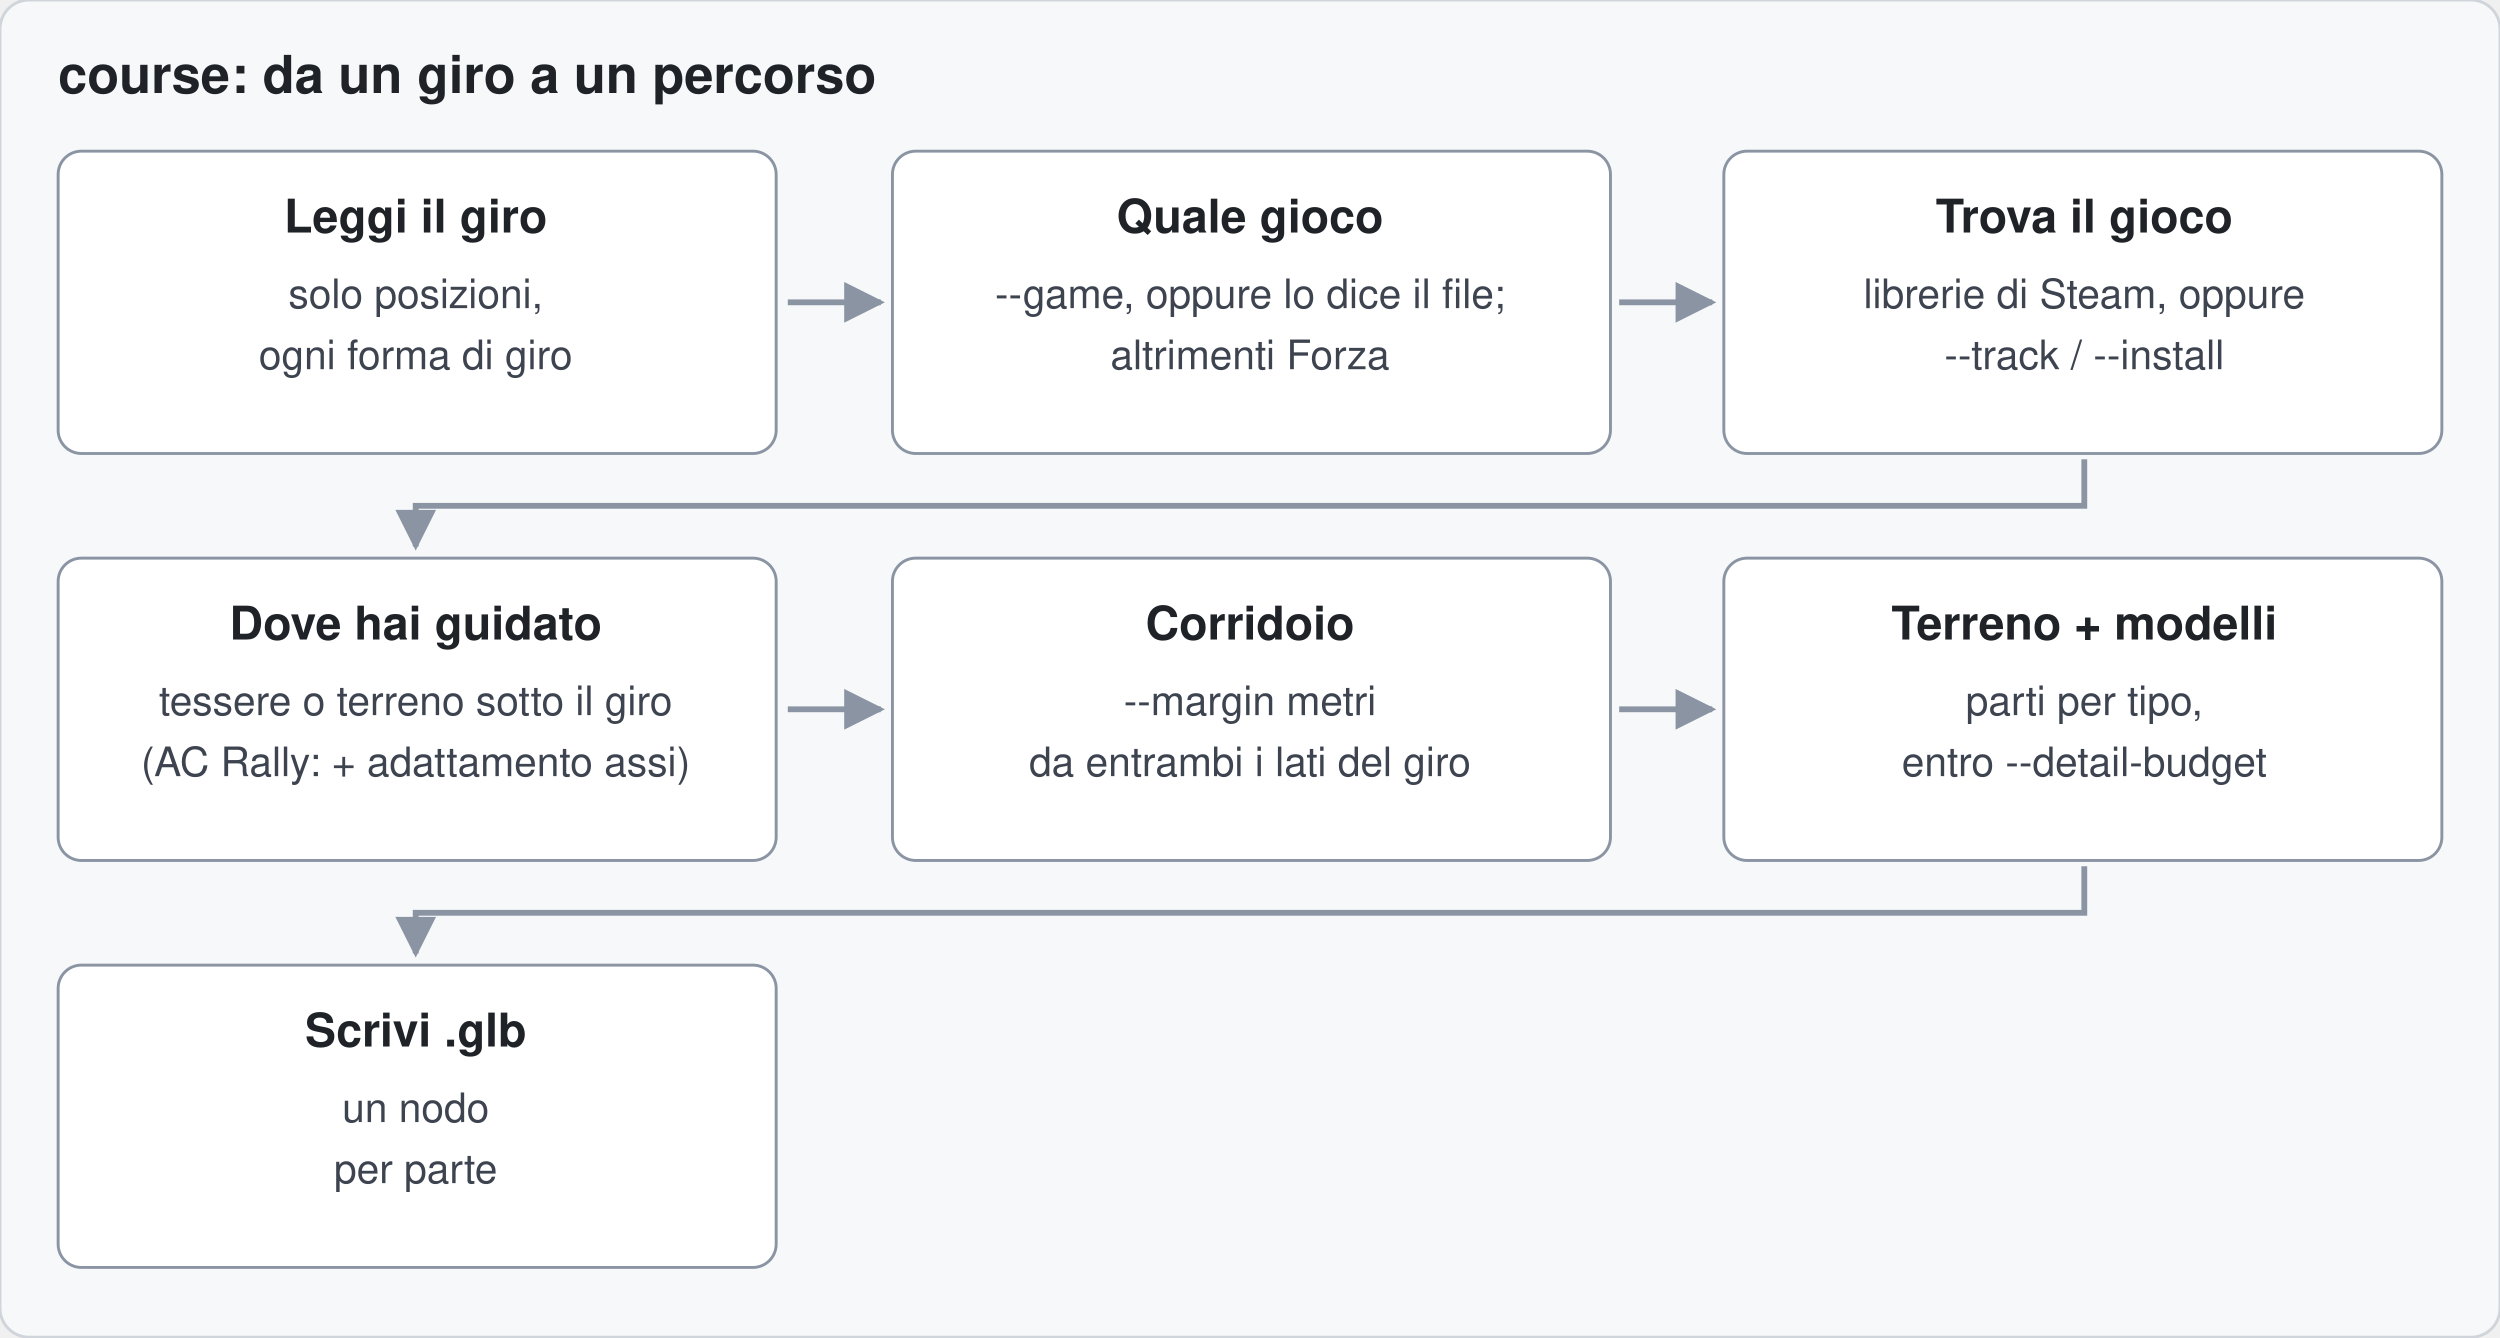
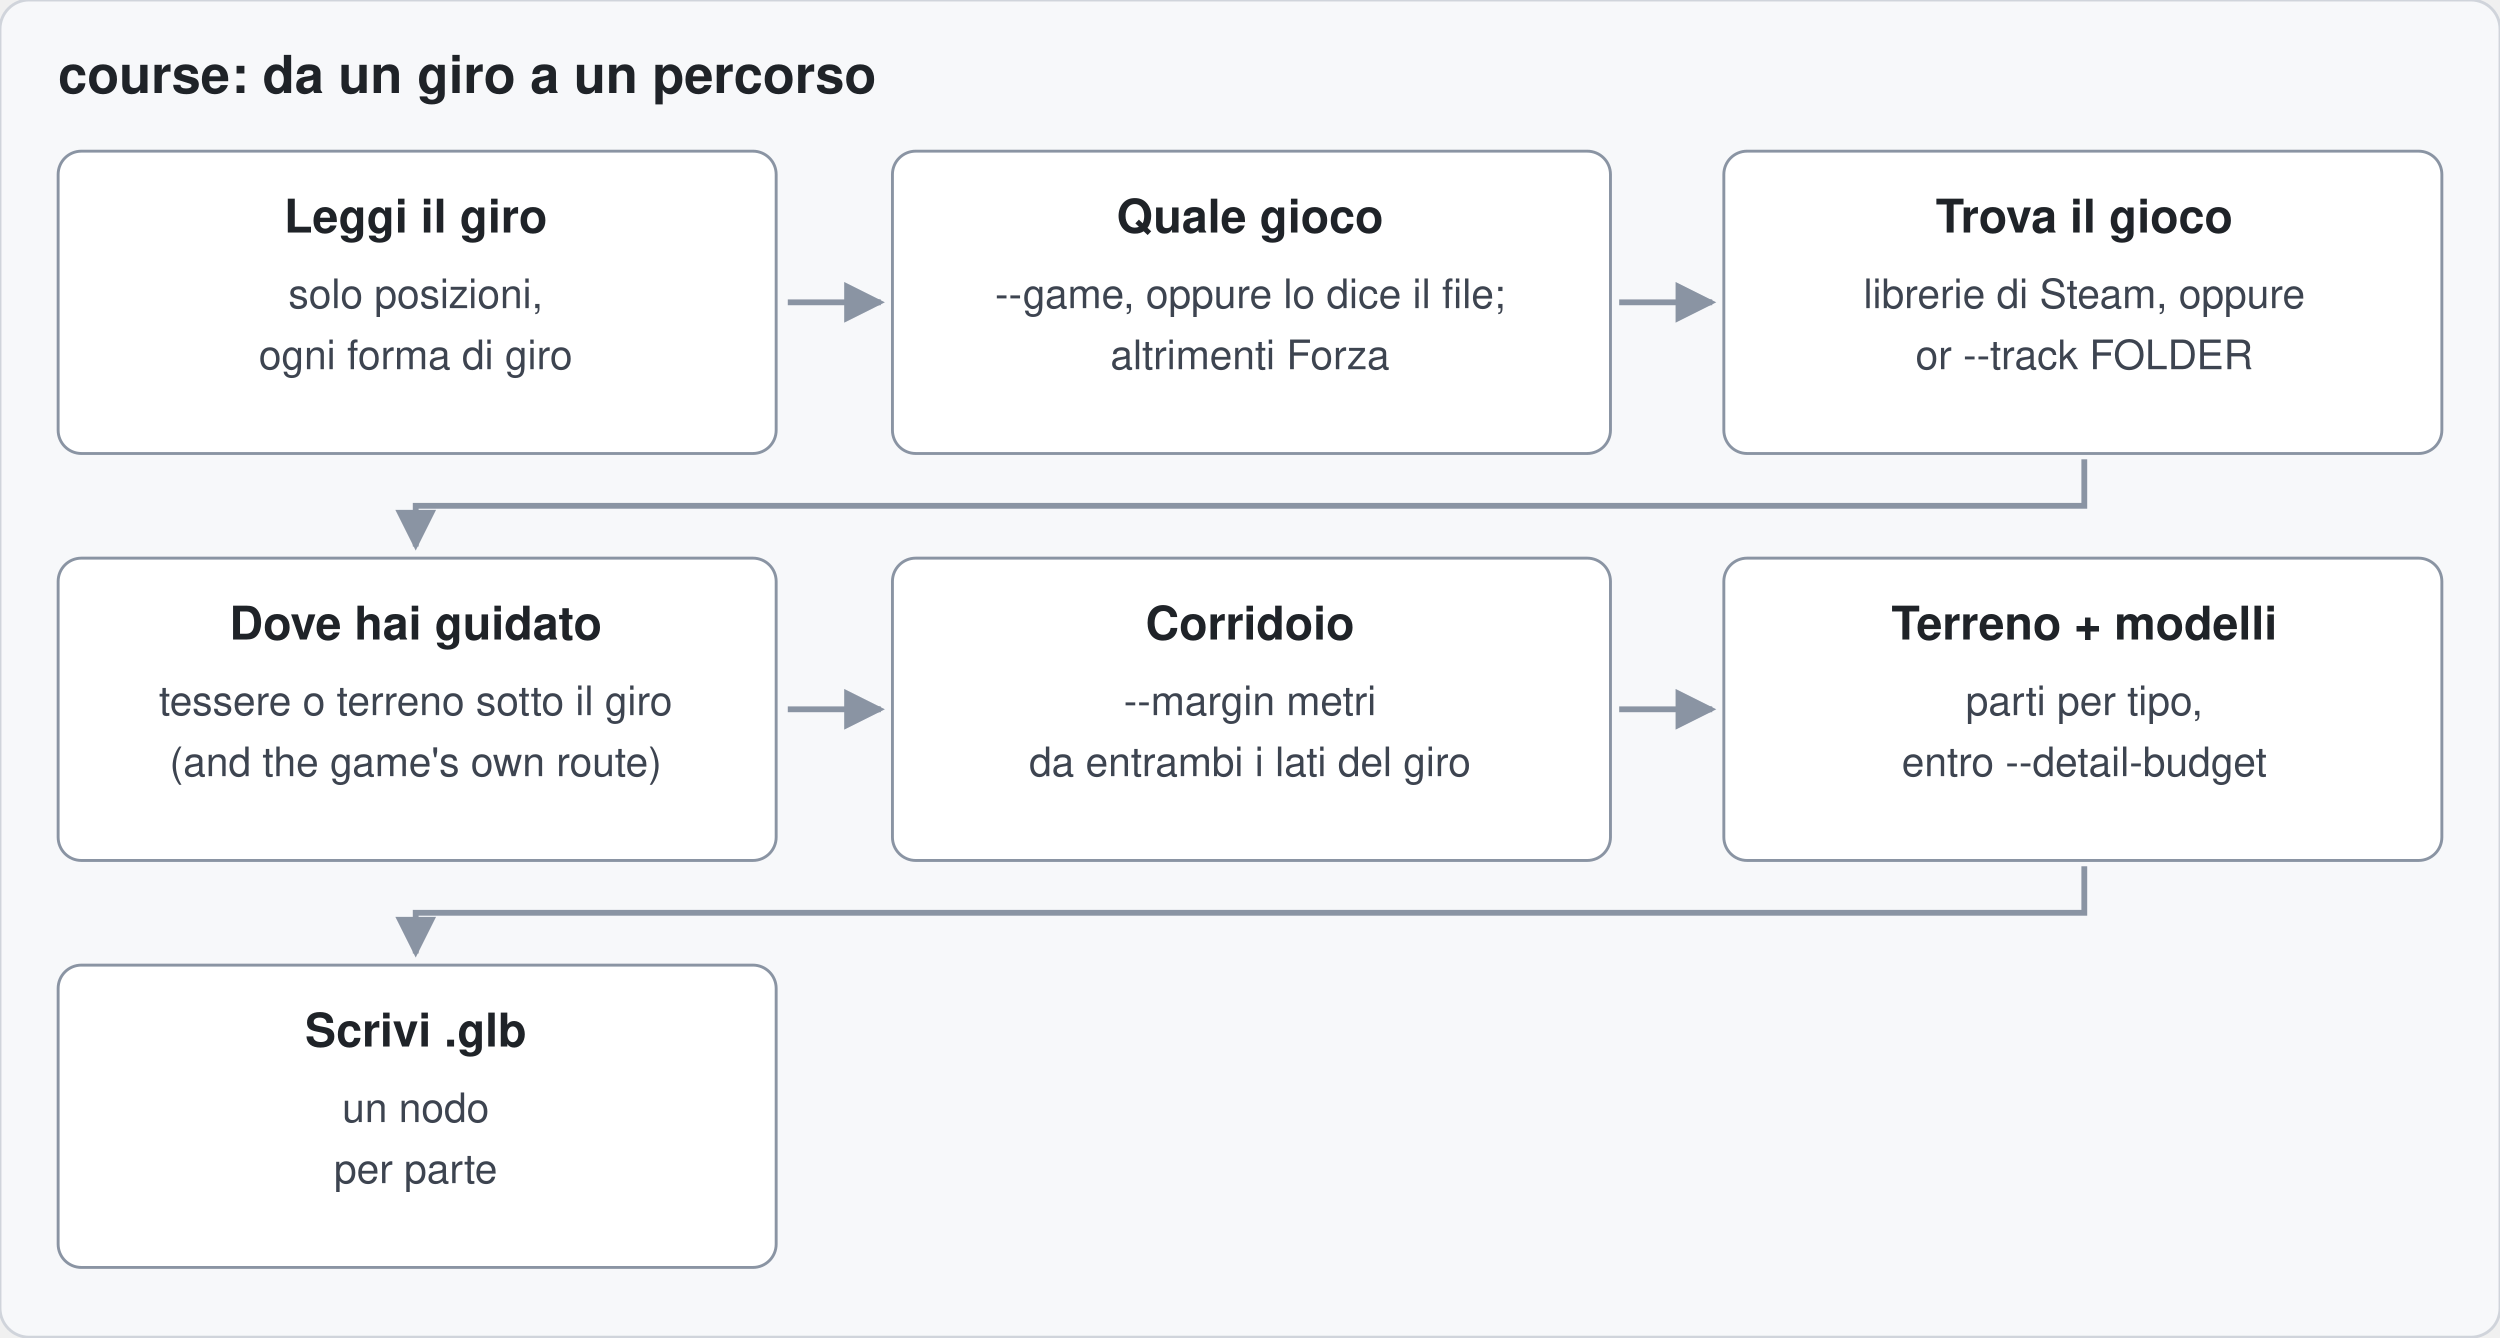
<svg xmlns="http://www.w3.org/2000/svg" width="860" height="460" viewBox="0 0 860 460" role="img" aria-label="course: from a lap to a course">
  <rect width="860" height="460" rx="10" fill="#f7f8fa" stroke="#d0d4db" />
  <defs>
    <marker id="a" viewBox="0 0 10 10" refX="9" refY="5" markerWidth="7" markerHeight="7" orient="auto-start-reverse">
      <path d="M0,0 L10,5 L0,10 z" fill="#8a94a3" />
    </marker>
  </defs>
  <text x="20" y="32" font-family="Segoe UI,Helvetica,Arial,sans-serif" font-size="18" font-weight="600" fill="#1f2328" text-anchor="start">course: da un giro a un percorso</text>
  <rect x="20" y="52" width="247" height="104" rx="8" fill="#ffffff" stroke="#8a94a3" />
  <text x="143" y="80" font-family="Segoe UI,Helvetica,Arial,sans-serif" font-size="16" font-weight="600" fill="#1f2328" text-anchor="middle">Leggi il giro</text>
  <text x="143" y="106" font-family="Segoe UI,Helvetica,Arial,sans-serif" font-size="14" font-weight="400" fill="#3d4450" text-anchor="middle">solo posizioni,</text>
  <text x="143" y="127" font-family="Segoe UI,Helvetica,Arial,sans-serif" font-size="14" font-weight="400" fill="#3d4450" text-anchor="middle">ogni forma di giro</text>
  <rect x="307" y="52" width="247" height="104" rx="8" fill="#ffffff" stroke="#8a94a3" />
  <text x="430" y="80" font-family="Segoe UI,Helvetica,Arial,sans-serif" font-size="16" font-weight="600" fill="#1f2328" text-anchor="middle">Quale gioco</text>
  <text x="430" y="106" font-family="Segoe UI,Helvetica,Arial,sans-serif" font-size="14" font-weight="400" fill="#3d4450" text-anchor="middle">--game, oppure lo dice il file;</text>
  <text x="430" y="127" font-family="Segoe UI,Helvetica,Arial,sans-serif" font-size="14" font-weight="400" fill="#3d4450" text-anchor="middle">altrimenti Forza</text>
  <rect x="593" y="52" width="247" height="104" rx="8" fill="#ffffff" stroke="#8a94a3" />
  <text x="717" y="80" font-family="Segoe UI,Helvetica,Arial,sans-serif" font-size="16" font-weight="600" fill="#1f2328" text-anchor="middle">Trova il gioco</text>
  <text x="717" y="106" font-family="Segoe UI,Helvetica,Arial,sans-serif" font-size="14" font-weight="400" fill="#3d4450" text-anchor="middle">librerie di Steam, oppure</text>
-   <text x="717" y="127" font-family="Segoe UI,Helvetica,Arial,sans-serif" font-size="14" font-weight="400" fill="#3d4450" text-anchor="middle">--track / --install</text>
+   <text x="717" y="127" font-family="Segoe UI,Helvetica,Arial,sans-serif" font-size="14" font-weight="400" fill="#3d4450" text-anchor="middle">or --track FOLDER</text>
  <rect x="20" y="192" width="247" height="104" rx="8" fill="#ffffff" stroke="#8a94a3" />
  <text x="143" y="220" font-family="Segoe UI,Helvetica,Arial,sans-serif" font-size="16" font-weight="600" fill="#1f2328" text-anchor="middle">Dove hai guidato</text>
  <text x="143" y="246" font-family="Segoe UI,Helvetica,Arial,sans-serif" font-size="14" font-weight="400" fill="#3d4450" text-anchor="middle">tessere o terreno sotto il giro</text>
-   <text x="143" y="267" font-family="Segoe UI,Helvetica,Arial,sans-serif" font-size="14" font-weight="400" fill="#3d4450" text-anchor="middle">(AC Rally: + adattamento assi)</text>
+   <text x="143" y="267" font-family="Segoe UI,Helvetica,Arial,sans-serif" font-size="14" font-weight="400" fill="#3d4450" text-anchor="middle">(and the game's own route)</text>
  <rect x="307" y="192" width="247" height="104" rx="8" fill="#ffffff" stroke="#8a94a3" />
  <text x="430" y="220" font-family="Segoe UI,Helvetica,Arial,sans-serif" font-size="16" font-weight="600" fill="#1f2328" text-anchor="middle">Corridoio</text>
  <text x="430" y="246" font-family="Segoe UI,Helvetica,Arial,sans-serif" font-size="14" font-weight="400" fill="#3d4450" text-anchor="middle">--margin metri</text>
  <text x="430" y="267" font-family="Segoe UI,Helvetica,Arial,sans-serif" font-size="14" font-weight="400" fill="#3d4450" text-anchor="middle">da entrambi i lati del giro</text>
  <rect x="593" y="192" width="247" height="104" rx="8" fill="#ffffff" stroke="#8a94a3" />
  <text x="717" y="220" font-family="Segoe UI,Helvetica,Arial,sans-serif" font-size="16" font-weight="600" fill="#1f2328" text-anchor="middle">Terreno + modelli</text>
  <text x="717" y="246" font-family="Segoe UI,Helvetica,Arial,sans-serif" font-size="14" font-weight="400" fill="#3d4450" text-anchor="middle">parti per tipo,</text>
  <text x="717" y="267" font-family="Segoe UI,Helvetica,Arial,sans-serif" font-size="14" font-weight="400" fill="#3d4450" text-anchor="middle">entro --detail-budget</text>
  <rect x="20" y="332" width="247" height="104" rx="8" fill="#ffffff" stroke="#8a94a3" />
  <text x="143" y="360" font-family="Segoe UI,Helvetica,Arial,sans-serif" font-size="16" font-weight="600" fill="#1f2328" text-anchor="middle">Scrivi .glb</text>
  <text x="143" y="386" font-family="Segoe UI,Helvetica,Arial,sans-serif" font-size="14" font-weight="400" fill="#3d4450" text-anchor="middle">un nodo</text>
  <text x="143" y="407" font-family="Segoe UI,Helvetica,Arial,sans-serif" font-size="14" font-weight="400" fill="#3d4450" text-anchor="middle">per parte</text>
  <line x1="271" y1="104.0" x2="303" y2="104.0" stroke="#8a94a3" stroke-width="2" marker-end="url(#a)" />
  <line x1="557" y1="104.0" x2="589" y2="104.0" stroke="#8a94a3" stroke-width="2" marker-end="url(#a)" />
  <path d="M717,158 V174 H143 V188" fill="none" stroke="#8a94a3" stroke-width="2" marker-end="url(#a)" />
  <line x1="271" y1="244.0" x2="303" y2="244.0" stroke="#8a94a3" stroke-width="2" marker-end="url(#a)" />
  <line x1="557" y1="244.0" x2="589" y2="244.0" stroke="#8a94a3" stroke-width="2" marker-end="url(#a)" />
  <path d="M717,298 V314 H143 V328" fill="none" stroke="#8a94a3" stroke-width="2" marker-end="url(#a)" />
</svg>
